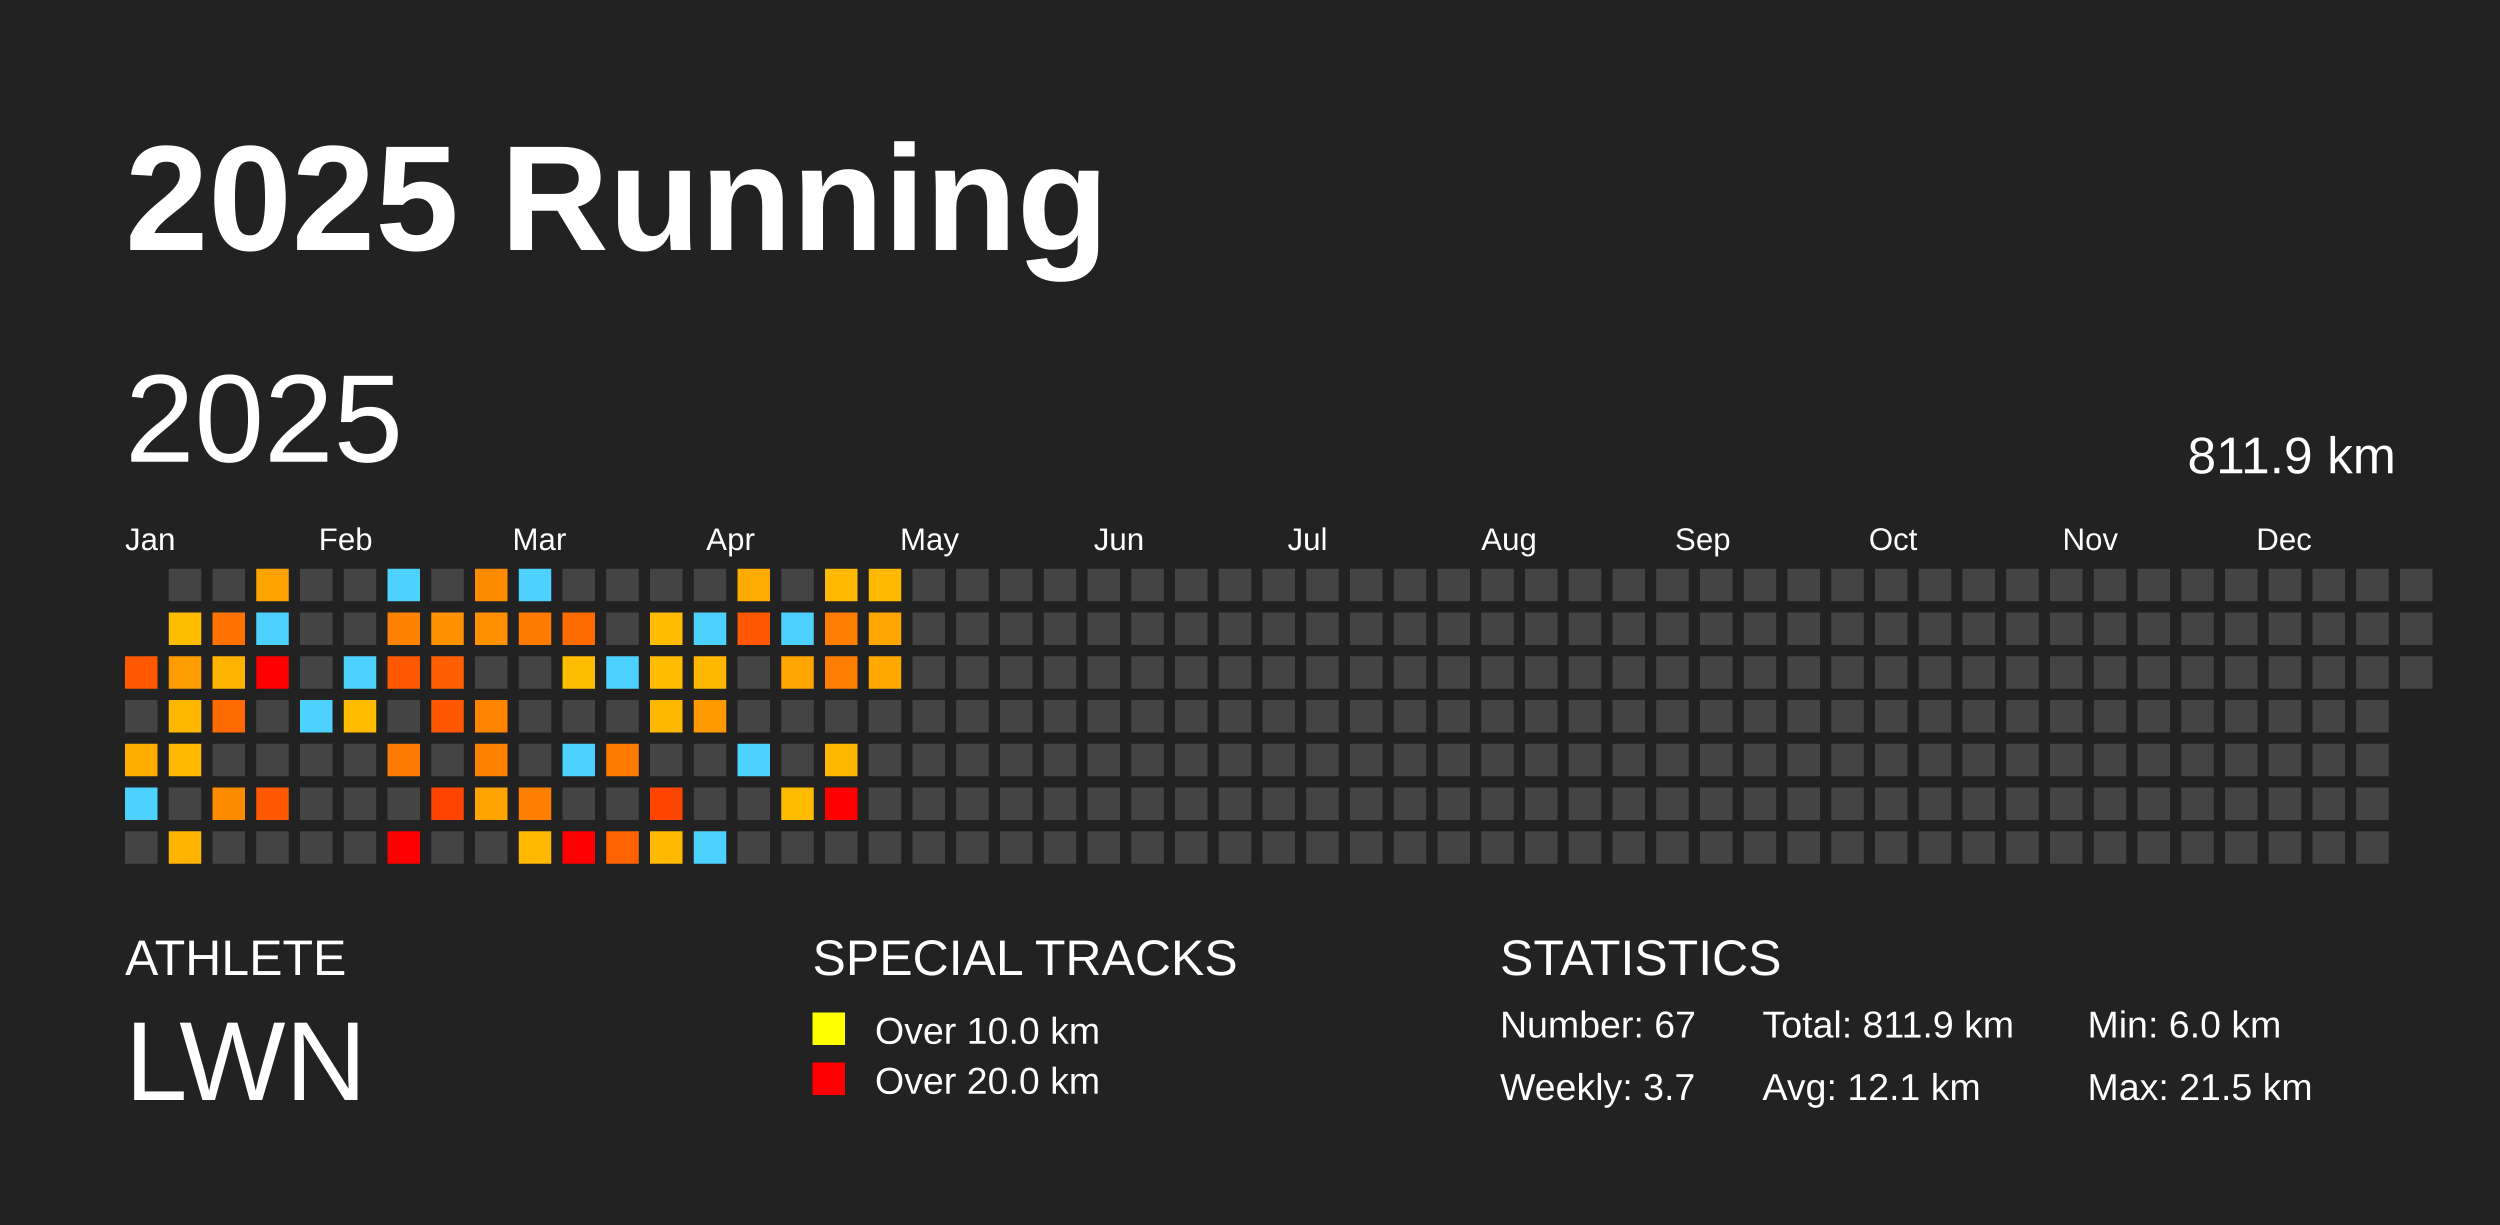
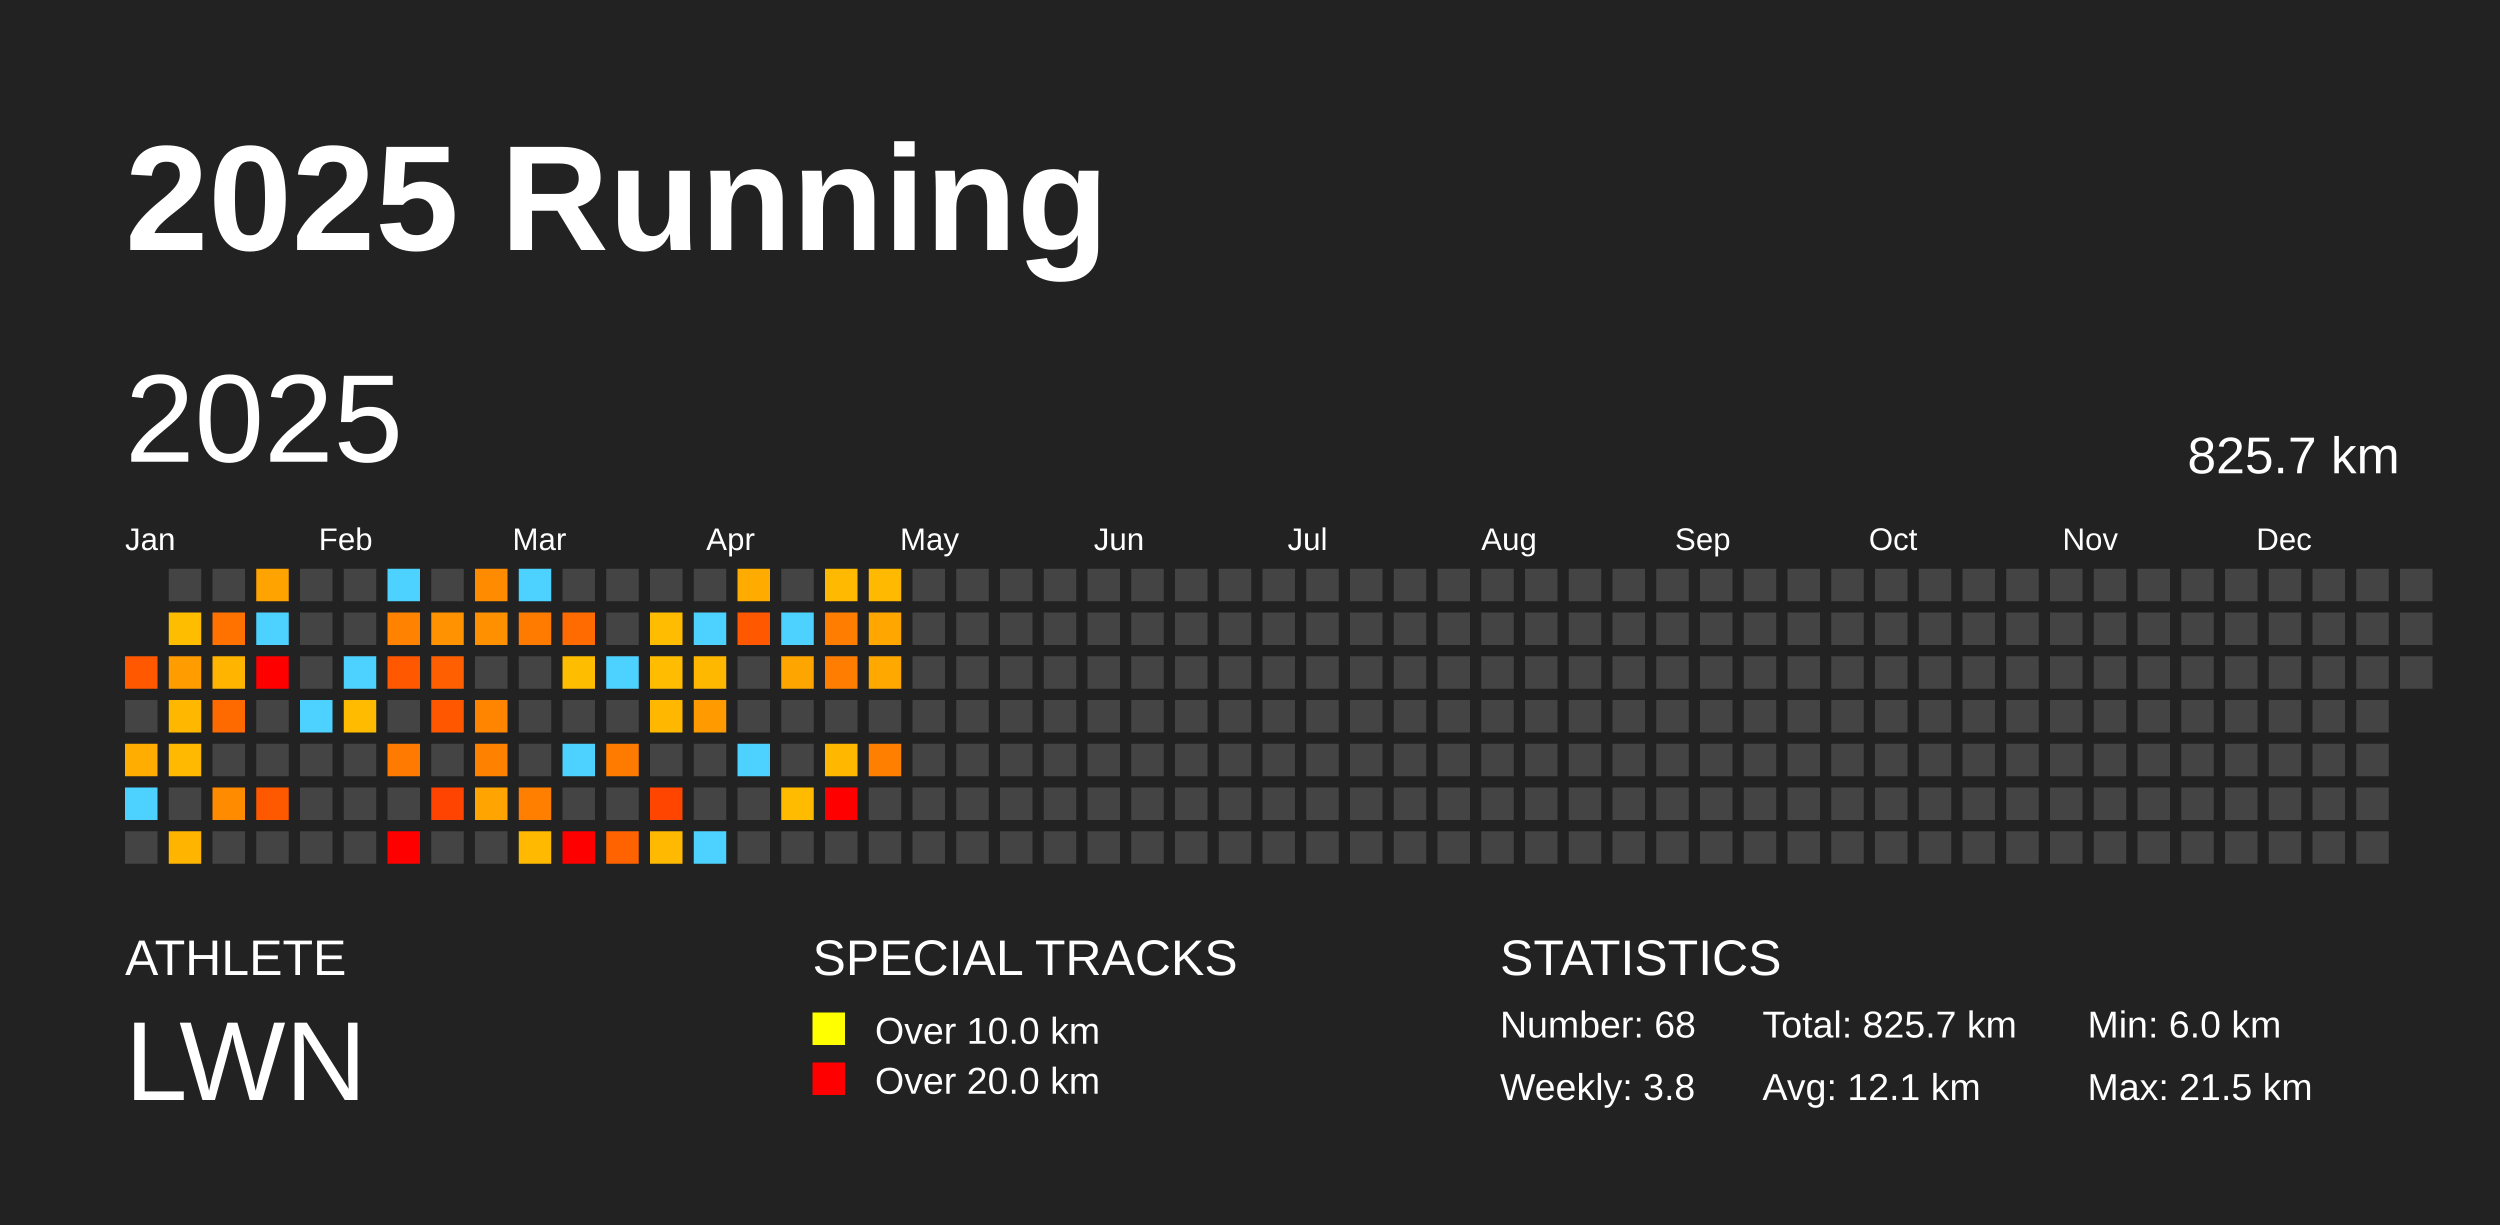
<svg xmlns="http://www.w3.org/2000/svg" baseProfile="full" height="98mm" version="1.1" viewBox="0,0,200,98" width="200mm">
  <defs />
  <rect fill="#222222" height="98" width="200" x="0" y="0" />
  <text fill="#FFFFFF" style="font-size:12px; font-family:Arial; font-weight:bold;" x="10" y="20">2025 Running</text>
  <text fill="#FFFFFF" style="font-size:4px; font-family:Arial" x="10" y="78">ATHLETE</text>
  <text fill="#FFFFFF" style="font-size:9px; font-family:Arial" x="10" y="88">LWN</text>
  <text fill="#FFFFFF" style="font-size:4px; font-family:Arial" x="65" y="78">SPECIAL TRACKS</text>
  <rect fill="yellow" height="2.6" width="2.6" x="65" y="81" />
  <text fill="#FFFFFF" style="font-size:3px; font-family:Arial" x="70" y="83.5">Over 10.0 km</text>
  <rect fill="red" height="2.6" width="2.6" x="65" y="85" />
  <text fill="#FFFFFF" style="font-size:3px; font-family:Arial" x="70" y="87.5">Over 20.0 km</text>
  <text fill="#FFFFFF" style="font-size:4px; font-family:Arial" x="120" y="78">STATISTICS</text>
-   <text fill="#FFFFFF" style="font-size:3px; font-family:Arial" x="120" y="83">Number: 67</text>
-   <text fill="#FFFFFF" style="font-size:3px; font-family:Arial" x="120" y="88">Weekly: 3.7</text>
-   <text fill="#FFFFFF" style="font-size:3px; font-family:Arial" x="141" y="83">Total: 811.9 km</text>
+   <text fill="#FFFFFF" style="font-size:3px; font-family:Arial" x="120" y="83">Number: 68</text>
+   <text fill="#FFFFFF" style="font-size:3px; font-family:Arial" x="120" y="88">Weekly: 3.8</text>
+   <text fill="#FFFFFF" style="font-size:3px; font-family:Arial" x="141" y="83">Total: 825.7 km</text>
  <text fill="#FFFFFF" style="font-size:3px; font-family:Arial" x="141" y="88">Avg: 12.1 km</text>
  <text fill="#FFFFFF" style="font-size:3px; font-family:Arial" x="167" y="83">Min: 6.0 km</text>
  <text fill="#FFFFFF" style="font-size:3px; font-family:Arial" x="167" y="88">Max: 21.5 km</text>
  <text dominant-baseline="hanging" fill="#FFFFFF" style="font-size:10.0px; font-family:Arial;" x="10" y="30">2025</text>
-   <text dominant-baseline="hanging" fill="#FFFFFF" style="font-size:4.125px; font-family:Arial;" x="175" y="35">811.9 km</text>
+   <text dominant-baseline="hanging" fill="#FFFFFF" style="font-size:4.125px; font-family:Arial;" x="175" y="35">825.7 km</text>
  <text fill="#FFFFFF" style="font-size:2.5px; font-family:Arial" x="10.0" y="44">Jan</text>
  <text fill="#FFFFFF" style="font-size:2.5px; font-family:Arial" x="25.5" y="44">Feb</text>
  <text fill="#FFFFFF" style="font-size:2.5px; font-family:Arial" x="41.0" y="44">Mar</text>
  <text fill="#FFFFFF" style="font-size:2.5px; font-family:Arial" x="56.5" y="44">Apr</text>
  <text fill="#FFFFFF" style="font-size:2.5px; font-family:Arial" x="72.0" y="44">May</text>
  <text fill="#FFFFFF" style="font-size:2.5px; font-family:Arial" x="87.5" y="44">Jun</text>
  <text fill="#FFFFFF" style="font-size:2.5px; font-family:Arial" x="103.0" y="44">Jul</text>
  <text fill="#FFFFFF" style="font-size:2.5px; font-family:Arial" x="118.5" y="44">Aug</text>
  <text fill="#FFFFFF" style="font-size:2.5px; font-family:Arial" x="134.0" y="44">Sep</text>
  <text fill="#FFFFFF" style="font-size:2.5px; font-family:Arial" x="149.5" y="44">Oct</text>
  <text fill="#FFFFFF" style="font-size:2.5px; font-family:Arial" x="165.0" y="44">Nov</text>
  <text fill="#FFFFFF" style="font-size:2.5px; font-family:Arial" x="180.5" y="44">Dec</text>
  <rect fill="#ff5800" height="2.6" width="2.6" x="10.0" y="52.5" />
  <rect fill="#444444" height="2.6" width="2.6" x="10.0" y="56.0" />
  <rect fill="#ffad00" height="2.6" width="2.6" x="10.0" y="59.5" />
  <rect fill="#4dd2ff" height="2.6" width="2.6" x="10.0" y="63.0" />
  <rect fill="#444444" height="2.6" width="2.6" x="10.0" y="66.5" />
  <rect fill="#444444" height="2.6" width="2.6" x="13.5" y="45.5" />
  <rect fill="#ffbd00" height="2.6" width="2.6" x="13.5" y="49.0" />
  <rect fill="#ff9c00" height="2.6" width="2.6" x="13.5" y="52.5" />
  <rect fill="#ffb700" height="2.6" width="2.6" x="13.5" y="56.0" />
  <rect fill="#ffb900" height="2.6" width="2.6" x="13.5" y="59.5" />
  <rect fill="#444444" height="2.6" width="2.6" x="13.5" y="63.0" />
  <rect fill="#ffb400" height="2.6" width="2.6" x="13.5" y="66.5" />
  <rect fill="#444444" height="2.6" width="2.6" x="17.0" y="45.5" />
  <rect fill="#ff7200" height="2.6" width="2.6" x="17.0" y="49.0" />
  <rect fill="#ffb500" height="2.6" width="2.6" x="17.0" y="52.5" />
  <rect fill="#ff6a00" height="2.6" width="2.6" x="17.0" y="56.0" />
  <rect fill="#444444" height="2.6" width="2.6" x="17.0" y="59.5" />
  <rect fill="#ff8b00" height="2.6" width="2.6" x="17.0" y="63.0" />
  <rect fill="#444444" height="2.6" width="2.6" x="17.0" y="66.5" />
  <rect fill="#ffa300" height="2.6" width="2.6" x="20.5" y="45.5" />
  <rect fill="#4dd2ff" height="2.6" width="2.6" x="20.5" y="49.0" />
  <rect fill="red" height="2.6" width="2.6" x="20.5" y="52.5" />
  <rect fill="#444444" height="2.6" width="2.6" x="20.5" y="56.0" />
  <rect fill="#444444" height="2.6" width="2.6" x="20.5" y="59.5" />
  <rect fill="#ff5900" height="2.6" width="2.6" x="20.5" y="63.0" />
  <rect fill="#444444" height="2.6" width="2.6" x="20.5" y="66.5" />
  <rect fill="#444444" height="2.6" width="2.6" x="24.0" y="45.5" />
  <rect fill="#444444" height="2.6" width="2.6" x="24.0" y="49.0" />
  <rect fill="#444444" height="2.6" width="2.6" x="24.0" y="52.5" />
  <rect fill="#4dd2ff" height="2.6" width="2.6" x="24.0" y="56.0" />
  <rect fill="#444444" height="2.6" width="2.6" x="24.0" y="59.5" />
  <rect fill="#444444" height="2.6" width="2.6" x="24.0" y="63.0" />
  <rect fill="#444444" height="2.6" width="2.6" x="24.0" y="66.5" />
  <rect fill="#444444" height="2.6" width="2.6" x="27.5" y="45.5" />
  <rect fill="#444444" height="2.6" width="2.6" x="27.5" y="49.0" />
  <rect fill="#4dd2ff" height="2.6" width="2.6" x="27.5" y="52.5" />
  <rect fill="#ffbb00" height="2.6" width="2.6" x="27.5" y="56.0" />
  <rect fill="#444444" height="2.6" width="2.6" x="27.5" y="59.5" />
  <rect fill="#444444" height="2.6" width="2.6" x="27.5" y="63.0" />
  <rect fill="#444444" height="2.6" width="2.6" x="27.5" y="66.5" />
  <rect fill="#4dd2ff" height="2.6" width="2.6" x="31.0" y="45.5" />
  <rect fill="#ff8200" height="2.6" width="2.6" x="31.0" y="49.0" />
  <rect fill="#ff5800" height="2.6" width="2.6" x="31.0" y="52.5" />
  <rect fill="#444444" height="2.6" width="2.6" x="31.0" y="56.0" />
  <rect fill="#ff7a00" height="2.6" width="2.6" x="31.0" y="59.5" />
  <rect fill="#444444" height="2.6" width="2.6" x="31.0" y="63.0" />
  <rect fill="red" height="2.6" width="2.6" x="31.0" y="66.5" />
  <rect fill="#444444" height="2.6" width="2.6" x="34.5" y="45.5" />
  <rect fill="#ff9200" height="2.6" width="2.6" x="34.5" y="49.0" />
  <rect fill="#ff5f00" height="2.6" width="2.6" x="34.5" y="52.5" />
  <rect fill="#ff5700" height="2.6" width="2.6" x="34.5" y="56.0" />
  <rect fill="#444444" height="2.6" width="2.6" x="34.5" y="59.5" />
  <rect fill="#ff4300" height="2.6" width="2.6" x="34.5" y="63.0" />
  <rect fill="#444444" height="2.6" width="2.6" x="34.5" y="66.5" />
  <rect fill="#ff8c00" height="2.6" width="2.6" x="38.0" y="45.5" />
  <rect fill="#ff9000" height="2.6" width="2.6" x="38.0" y="49.0" />
  <rect fill="#444444" height="2.6" width="2.6" x="38.0" y="52.5" />
  <rect fill="#ff8500" height="2.6" width="2.6" x="38.0" y="56.0" />
  <rect fill="#ff8100" height="2.6" width="2.6" x="38.0" y="59.5" />
  <rect fill="#ffa400" height="2.6" width="2.6" x="38.0" y="63.0" />
  <rect fill="#444444" height="2.6" width="2.6" x="38.0" y="66.5" />
  <rect fill="#4dd2ff" height="2.6" width="2.6" x="41.5" y="45.5" />
  <rect fill="#ff7b00" height="2.6" width="2.6" x="41.5" y="49.0" />
  <rect fill="#444444" height="2.6" width="2.6" x="41.5" y="52.5" />
  <rect fill="#444444" height="2.6" width="2.6" x="41.5" y="56.0" />
  <rect fill="#444444" height="2.6" width="2.6" x="41.5" y="59.5" />
  <rect fill="#ff8000" height="2.6" width="2.6" x="41.5" y="63.0" />
  <rect fill="#ffb900" height="2.6" width="2.6" x="41.5" y="66.5" />
  <rect fill="#444444" height="2.6" width="2.6" x="45.0" y="45.5" />
  <rect fill="#ff6b00" height="2.6" width="2.6" x="45.0" y="49.0" />
  <rect fill="#ffbd00" height="2.6" width="2.6" x="45.0" y="52.5" />
  <rect fill="#444444" height="2.6" width="2.6" x="45.0" y="56.0" />
  <rect fill="#4dd2ff" height="2.6" width="2.6" x="45.0" y="59.5" />
  <rect fill="#444444" height="2.6" width="2.6" x="45.0" y="63.0" />
  <rect fill="red" height="2.6" width="2.6" x="45.0" y="66.5" />
  <rect fill="#444444" height="2.6" width="2.6" x="48.5" y="45.5" />
  <rect fill="#444444" height="2.6" width="2.6" x="48.5" y="49.0" />
  <rect fill="#4dd2ff" height="2.6" width="2.6" x="48.5" y="52.5" />
  <rect fill="#444444" height="2.6" width="2.6" x="48.5" y="56.0" />
  <rect fill="#ff7b00" height="2.6" width="2.6" x="48.5" y="59.5" />
  <rect fill="#444444" height="2.6" width="2.6" x="48.5" y="63.0" />
  <rect fill="#ff6300" height="2.6" width="2.6" x="48.5" y="66.5" />
  <rect fill="#444444" height="2.6" width="2.6" x="52.0" y="45.5" />
  <rect fill="#ffbc00" height="2.6" width="2.6" x="52.0" y="49.0" />
  <rect fill="#ffbc00" height="2.6" width="2.6" x="52.0" y="52.5" />
  <rect fill="#ffb700" height="2.6" width="2.6" x="52.0" y="56.0" />
  <rect fill="#444444" height="2.6" width="2.6" x="52.0" y="59.5" />
  <rect fill="#ff4500" height="2.6" width="2.6" x="52.0" y="63.0" />
  <rect fill="#ffb900" height="2.6" width="2.6" x="52.0" y="66.5" />
  <rect fill="#444444" height="2.6" width="2.6" x="55.5" y="45.5" />
  <rect fill="#4dd2ff" height="2.6" width="2.6" x="55.5" y="49.0" />
  <rect fill="#ffb800" height="2.6" width="2.6" x="55.5" y="52.5" />
  <rect fill="#ff9b00" height="2.6" width="2.6" x="55.5" y="56.0" />
  <rect fill="#444444" height="2.6" width="2.6" x="55.5" y="59.5" />
  <rect fill="#444444" height="2.6" width="2.6" x="55.5" y="63.0" />
  <rect fill="#4dd2ff" height="2.6" width="2.6" x="55.5" y="66.5" />
  <rect fill="#ffab00" height="2.6" width="2.6" x="59.0" y="45.5" />
  <rect fill="#ff5800" height="2.6" width="2.6" x="59.0" y="49.0" />
  <rect fill="#444444" height="2.6" width="2.6" x="59.0" y="52.5" />
  <rect fill="#444444" height="2.6" width="2.6" x="59.0" y="56.0" />
  <rect fill="#4dd2ff" height="2.6" width="2.6" x="59.0" y="59.5" />
  <rect fill="#444444" height="2.6" width="2.6" x="59.0" y="63.0" />
  <rect fill="#444444" height="2.6" width="2.6" x="59.0" y="66.5" />
  <rect fill="#444444" height="2.6" width="2.6" x="62.5" y="45.5" />
  <rect fill="#4dd2ff" height="2.6" width="2.6" x="62.5" y="49.0" />
  <rect fill="#ffa500" height="2.6" width="2.6" x="62.5" y="52.5" />
  <rect fill="#444444" height="2.6" width="2.6" x="62.5" y="56.0" />
  <rect fill="#444444" height="2.6" width="2.6" x="62.5" y="59.5" />
  <rect fill="#ffbb00" height="2.6" width="2.6" x="62.5" y="63.0" />
  <rect fill="#444444" height="2.6" width="2.6" x="62.5" y="66.5" />
  <rect fill="#ffb900" height="2.6" width="2.6" x="66.0" y="45.5" />
  <rect fill="#ff7d00" height="2.6" width="2.6" x="66.0" y="49.0" />
  <rect fill="#ff7d00" height="2.6" width="2.6" x="66.0" y="52.5" />
  <rect fill="#444444" height="2.6" width="2.6" x="66.0" y="56.0" />
  <rect fill="#ffb700" height="2.6" width="2.6" x="66.0" y="59.5" />
  <rect fill="red" height="2.6" width="2.6" x="66.0" y="63.0" />
  <rect fill="#444444" height="2.6" width="2.6" x="66.0" y="66.5" />
  <rect fill="#ffb900" height="2.6" width="2.6" x="69.5" y="45.5" />
  <rect fill="#ffa600" height="2.6" width="2.6" x="69.5" y="49.0" />
  <rect fill="#ffa900" height="2.6" width="2.6" x="69.5" y="52.5" />
  <rect fill="#444444" height="2.6" width="2.6" x="69.5" y="56.0" />
-   <rect fill="#444444" height="2.6" width="2.6" x="69.5" y="59.5" />
+   <rect fill="#ff7f00" height="2.6" width="2.6" x="69.5" y="59.5" />
  <rect fill="#444444" height="2.6" width="2.6" x="69.5" y="63.0" />
  <rect fill="#444444" height="2.6" width="2.6" x="69.5" y="66.5" />
  <rect fill="#444444" height="2.6" width="2.6" x="73.0" y="45.5" />
  <rect fill="#444444" height="2.6" width="2.6" x="73.0" y="49.0" />
  <rect fill="#444444" height="2.6" width="2.6" x="73.0" y="52.5" />
  <rect fill="#444444" height="2.6" width="2.6" x="73.0" y="56.0" />
  <rect fill="#444444" height="2.6" width="2.6" x="73.0" y="59.5" />
  <rect fill="#444444" height="2.6" width="2.6" x="73.0" y="63.0" />
  <rect fill="#444444" height="2.6" width="2.6" x="73.0" y="66.5" />
  <rect fill="#444444" height="2.6" width="2.6" x="76.5" y="45.5" />
  <rect fill="#444444" height="2.6" width="2.6" x="76.5" y="49.0" />
  <rect fill="#444444" height="2.6" width="2.6" x="76.5" y="52.5" />
  <rect fill="#444444" height="2.6" width="2.6" x="76.5" y="56.0" />
  <rect fill="#444444" height="2.6" width="2.6" x="76.5" y="59.5" />
  <rect fill="#444444" height="2.6" width="2.6" x="76.5" y="63.0" />
  <rect fill="#444444" height="2.6" width="2.6" x="76.5" y="66.5" />
  <rect fill="#444444" height="2.6" width="2.6" x="80.0" y="45.5" />
  <rect fill="#444444" height="2.6" width="2.6" x="80.0" y="49.0" />
  <rect fill="#444444" height="2.6" width="2.6" x="80.0" y="52.5" />
  <rect fill="#444444" height="2.6" width="2.6" x="80.0" y="56.0" />
  <rect fill="#444444" height="2.6" width="2.6" x="80.0" y="59.5" />
  <rect fill="#444444" height="2.6" width="2.6" x="80.0" y="63.0" />
  <rect fill="#444444" height="2.6" width="2.6" x="80.0" y="66.5" />
  <rect fill="#444444" height="2.6" width="2.6" x="83.5" y="45.5" />
  <rect fill="#444444" height="2.6" width="2.6" x="83.5" y="49.0" />
  <rect fill="#444444" height="2.6" width="2.6" x="83.5" y="52.5" />
  <rect fill="#444444" height="2.6" width="2.6" x="83.5" y="56.0" />
  <rect fill="#444444" height="2.6" width="2.6" x="83.5" y="59.5" />
  <rect fill="#444444" height="2.6" width="2.6" x="83.5" y="63.0" />
  <rect fill="#444444" height="2.6" width="2.6" x="83.5" y="66.5" />
  <rect fill="#444444" height="2.6" width="2.6" x="87.0" y="45.5" />
  <rect fill="#444444" height="2.6" width="2.6" x="87.0" y="49.0" />
  <rect fill="#444444" height="2.6" width="2.6" x="87.0" y="52.5" />
  <rect fill="#444444" height="2.6" width="2.6" x="87.0" y="56.0" />
  <rect fill="#444444" height="2.6" width="2.6" x="87.0" y="59.5" />
  <rect fill="#444444" height="2.6" width="2.6" x="87.0" y="63.0" />
  <rect fill="#444444" height="2.6" width="2.6" x="87.0" y="66.5" />
  <rect fill="#444444" height="2.6" width="2.6" x="90.5" y="45.5" />
  <rect fill="#444444" height="2.6" width="2.6" x="90.5" y="49.0" />
  <rect fill="#444444" height="2.6" width="2.6" x="90.5" y="52.5" />
  <rect fill="#444444" height="2.6" width="2.6" x="90.5" y="56.0" />
  <rect fill="#444444" height="2.6" width="2.6" x="90.5" y="59.5" />
  <rect fill="#444444" height="2.6" width="2.6" x="90.5" y="63.0" />
  <rect fill="#444444" height="2.6" width="2.6" x="90.5" y="66.5" />
  <rect fill="#444444" height="2.6" width="2.6" x="94.0" y="45.5" />
  <rect fill="#444444" height="2.6" width="2.6" x="94.0" y="49.0" />
  <rect fill="#444444" height="2.6" width="2.6" x="94.0" y="52.5" />
  <rect fill="#444444" height="2.6" width="2.6" x="94.0" y="56.0" />
  <rect fill="#444444" height="2.6" width="2.6" x="94.0" y="59.5" />
  <rect fill="#444444" height="2.6" width="2.6" x="94.0" y="63.0" />
  <rect fill="#444444" height="2.6" width="2.6" x="94.0" y="66.5" />
  <rect fill="#444444" height="2.6" width="2.6" x="97.5" y="45.5" />
  <rect fill="#444444" height="2.6" width="2.6" x="97.5" y="49.0" />
  <rect fill="#444444" height="2.6" width="2.6" x="97.5" y="52.5" />
  <rect fill="#444444" height="2.6" width="2.6" x="97.5" y="56.0" />
  <rect fill="#444444" height="2.6" width="2.6" x="97.5" y="59.5" />
  <rect fill="#444444" height="2.6" width="2.6" x="97.5" y="63.0" />
  <rect fill="#444444" height="2.6" width="2.6" x="97.5" y="66.5" />
  <rect fill="#444444" height="2.6" width="2.6" x="101.0" y="45.5" />
  <rect fill="#444444" height="2.6" width="2.6" x="101.0" y="49.0" />
  <rect fill="#444444" height="2.6" width="2.6" x="101.0" y="52.5" />
  <rect fill="#444444" height="2.6" width="2.6" x="101.0" y="56.0" />
  <rect fill="#444444" height="2.6" width="2.6" x="101.0" y="59.5" />
  <rect fill="#444444" height="2.6" width="2.6" x="101.0" y="63.0" />
  <rect fill="#444444" height="2.6" width="2.6" x="101.0" y="66.5" />
  <rect fill="#444444" height="2.6" width="2.6" x="104.5" y="45.5" />
  <rect fill="#444444" height="2.6" width="2.6" x="104.5" y="49.0" />
  <rect fill="#444444" height="2.6" width="2.6" x="104.5" y="52.5" />
  <rect fill="#444444" height="2.6" width="2.6" x="104.5" y="56.0" />
  <rect fill="#444444" height="2.6" width="2.6" x="104.5" y="59.5" />
  <rect fill="#444444" height="2.6" width="2.6" x="104.5" y="63.0" />
  <rect fill="#444444" height="2.6" width="2.6" x="104.5" y="66.5" />
  <rect fill="#444444" height="2.6" width="2.6" x="108.0" y="45.5" />
  <rect fill="#444444" height="2.6" width="2.6" x="108.0" y="49.0" />
  <rect fill="#444444" height="2.6" width="2.6" x="108.0" y="52.5" />
  <rect fill="#444444" height="2.6" width="2.6" x="108.0" y="56.0" />
  <rect fill="#444444" height="2.6" width="2.6" x="108.0" y="59.5" />
  <rect fill="#444444" height="2.6" width="2.6" x="108.0" y="63.0" />
  <rect fill="#444444" height="2.6" width="2.6" x="108.0" y="66.5" />
  <rect fill="#444444" height="2.6" width="2.6" x="111.5" y="45.5" />
  <rect fill="#444444" height="2.6" width="2.6" x="111.5" y="49.0" />
  <rect fill="#444444" height="2.6" width="2.6" x="111.5" y="52.5" />
  <rect fill="#444444" height="2.6" width="2.6" x="111.5" y="56.0" />
  <rect fill="#444444" height="2.6" width="2.6" x="111.5" y="59.5" />
  <rect fill="#444444" height="2.6" width="2.6" x="111.5" y="63.0" />
  <rect fill="#444444" height="2.6" width="2.6" x="111.5" y="66.5" />
  <rect fill="#444444" height="2.6" width="2.6" x="115.0" y="45.5" />
  <rect fill="#444444" height="2.6" width="2.6" x="115.0" y="49.0" />
  <rect fill="#444444" height="2.6" width="2.6" x="115.0" y="52.5" />
  <rect fill="#444444" height="2.6" width="2.6" x="115.0" y="56.0" />
  <rect fill="#444444" height="2.6" width="2.6" x="115.0" y="59.5" />
  <rect fill="#444444" height="2.6" width="2.6" x="115.0" y="63.0" />
  <rect fill="#444444" height="2.6" width="2.6" x="115.0" y="66.5" />
  <rect fill="#444444" height="2.6" width="2.6" x="118.5" y="45.5" />
  <rect fill="#444444" height="2.6" width="2.6" x="118.5" y="49.0" />
  <rect fill="#444444" height="2.6" width="2.6" x="118.5" y="52.5" />
  <rect fill="#444444" height="2.6" width="2.6" x="118.5" y="56.0" />
  <rect fill="#444444" height="2.6" width="2.6" x="118.5" y="59.5" />
  <rect fill="#444444" height="2.6" width="2.6" x="118.5" y="63.0" />
  <rect fill="#444444" height="2.6" width="2.6" x="118.5" y="66.5" />
  <rect fill="#444444" height="2.6" width="2.6" x="122.0" y="45.5" />
  <rect fill="#444444" height="2.6" width="2.6" x="122.0" y="49.0" />
  <rect fill="#444444" height="2.6" width="2.6" x="122.0" y="52.5" />
  <rect fill="#444444" height="2.6" width="2.6" x="122.0" y="56.0" />
  <rect fill="#444444" height="2.6" width="2.6" x="122.0" y="59.5" />
  <rect fill="#444444" height="2.6" width="2.6" x="122.0" y="63.0" />
  <rect fill="#444444" height="2.6" width="2.6" x="122.0" y="66.5" />
  <rect fill="#444444" height="2.6" width="2.6" x="125.5" y="45.5" />
  <rect fill="#444444" height="2.6" width="2.6" x="125.5" y="49.0" />
  <rect fill="#444444" height="2.6" width="2.6" x="125.5" y="52.5" />
  <rect fill="#444444" height="2.6" width="2.6" x="125.5" y="56.0" />
  <rect fill="#444444" height="2.6" width="2.6" x="125.5" y="59.5" />
  <rect fill="#444444" height="2.6" width="2.6" x="125.5" y="63.0" />
  <rect fill="#444444" height="2.6" width="2.6" x="125.5" y="66.5" />
  <rect fill="#444444" height="2.6" width="2.6" x="129.0" y="45.5" />
  <rect fill="#444444" height="2.6" width="2.6" x="129.0" y="49.0" />
  <rect fill="#444444" height="2.6" width="2.6" x="129.0" y="52.5" />
  <rect fill="#444444" height="2.6" width="2.6" x="129.0" y="56.0" />
  <rect fill="#444444" height="2.6" width="2.6" x="129.0" y="59.5" />
  <rect fill="#444444" height="2.6" width="2.6" x="129.0" y="63.0" />
  <rect fill="#444444" height="2.6" width="2.6" x="129.0" y="66.5" />
  <rect fill="#444444" height="2.6" width="2.6" x="132.5" y="45.5" />
  <rect fill="#444444" height="2.6" width="2.6" x="132.5" y="49.0" />
  <rect fill="#444444" height="2.6" width="2.6" x="132.5" y="52.5" />
  <rect fill="#444444" height="2.6" width="2.6" x="132.5" y="56.0" />
  <rect fill="#444444" height="2.6" width="2.6" x="132.5" y="59.5" />
  <rect fill="#444444" height="2.6" width="2.6" x="132.5" y="63.0" />
  <rect fill="#444444" height="2.6" width="2.6" x="132.5" y="66.5" />
  <rect fill="#444444" height="2.6" width="2.6" x="136.0" y="45.5" />
  <rect fill="#444444" height="2.6" width="2.6" x="136.0" y="49.0" />
  <rect fill="#444444" height="2.6" width="2.6" x="136.0" y="52.5" />
  <rect fill="#444444" height="2.6" width="2.6" x="136.0" y="56.0" />
  <rect fill="#444444" height="2.6" width="2.6" x="136.0" y="59.5" />
  <rect fill="#444444" height="2.6" width="2.6" x="136.0" y="63.0" />
  <rect fill="#444444" height="2.6" width="2.6" x="136.0" y="66.5" />
  <rect fill="#444444" height="2.6" width="2.6" x="139.5" y="45.5" />
  <rect fill="#444444" height="2.6" width="2.6" x="139.5" y="49.0" />
  <rect fill="#444444" height="2.6" width="2.6" x="139.5" y="52.5" />
  <rect fill="#444444" height="2.6" width="2.6" x="139.5" y="56.0" />
  <rect fill="#444444" height="2.6" width="2.6" x="139.5" y="59.5" />
  <rect fill="#444444" height="2.6" width="2.6" x="139.5" y="63.0" />
  <rect fill="#444444" height="2.6" width="2.6" x="139.5" y="66.5" />
  <rect fill="#444444" height="2.6" width="2.6" x="143.0" y="45.5" />
  <rect fill="#444444" height="2.6" width="2.6" x="143.0" y="49.0" />
  <rect fill="#444444" height="2.6" width="2.6" x="143.0" y="52.5" />
  <rect fill="#444444" height="2.6" width="2.6" x="143.0" y="56.0" />
  <rect fill="#444444" height="2.6" width="2.6" x="143.0" y="59.5" />
  <rect fill="#444444" height="2.6" width="2.6" x="143.0" y="63.0" />
  <rect fill="#444444" height="2.6" width="2.6" x="143.0" y="66.5" />
  <rect fill="#444444" height="2.6" width="2.6" x="146.5" y="45.5" />
  <rect fill="#444444" height="2.6" width="2.6" x="146.5" y="49.0" />
  <rect fill="#444444" height="2.6" width="2.6" x="146.5" y="52.5" />
  <rect fill="#444444" height="2.6" width="2.6" x="146.5" y="56.0" />
  <rect fill="#444444" height="2.6" width="2.6" x="146.5" y="59.5" />
  <rect fill="#444444" height="2.6" width="2.6" x="146.5" y="63.0" />
  <rect fill="#444444" height="2.6" width="2.6" x="146.5" y="66.5" />
  <rect fill="#444444" height="2.6" width="2.6" x="150.0" y="45.5" />
  <rect fill="#444444" height="2.6" width="2.6" x="150.0" y="49.0" />
  <rect fill="#444444" height="2.6" width="2.6" x="150.0" y="52.5" />
  <rect fill="#444444" height="2.6" width="2.6" x="150.0" y="56.0" />
  <rect fill="#444444" height="2.6" width="2.6" x="150.0" y="59.5" />
  <rect fill="#444444" height="2.6" width="2.6" x="150.0" y="63.0" />
  <rect fill="#444444" height="2.6" width="2.6" x="150.0" y="66.5" />
  <rect fill="#444444" height="2.6" width="2.6" x="153.5" y="45.5" />
  <rect fill="#444444" height="2.6" width="2.6" x="153.5" y="49.0" />
  <rect fill="#444444" height="2.6" width="2.6" x="153.5" y="52.5" />
  <rect fill="#444444" height="2.6" width="2.6" x="153.5" y="56.0" />
  <rect fill="#444444" height="2.6" width="2.6" x="153.5" y="59.5" />
  <rect fill="#444444" height="2.6" width="2.6" x="153.5" y="63.0" />
  <rect fill="#444444" height="2.6" width="2.6" x="153.5" y="66.5" />
  <rect fill="#444444" height="2.6" width="2.6" x="157.0" y="45.5" />
  <rect fill="#444444" height="2.6" width="2.6" x="157.0" y="49.0" />
  <rect fill="#444444" height="2.6" width="2.6" x="157.0" y="52.5" />
  <rect fill="#444444" height="2.6" width="2.6" x="157.0" y="56.0" />
  <rect fill="#444444" height="2.6" width="2.6" x="157.0" y="59.5" />
  <rect fill="#444444" height="2.6" width="2.6" x="157.0" y="63.0" />
  <rect fill="#444444" height="2.6" width="2.6" x="157.0" y="66.5" />
  <rect fill="#444444" height="2.6" width="2.6" x="160.5" y="45.5" />
  <rect fill="#444444" height="2.6" width="2.6" x="160.5" y="49.0" />
  <rect fill="#444444" height="2.6" width="2.6" x="160.5" y="52.5" />
  <rect fill="#444444" height="2.6" width="2.6" x="160.5" y="56.0" />
  <rect fill="#444444" height="2.6" width="2.6" x="160.5" y="59.5" />
  <rect fill="#444444" height="2.6" width="2.6" x="160.5" y="63.0" />
  <rect fill="#444444" height="2.6" width="2.6" x="160.5" y="66.5" />
  <rect fill="#444444" height="2.6" width="2.6" x="164.0" y="45.5" />
  <rect fill="#444444" height="2.6" width="2.6" x="164.0" y="49.0" />
  <rect fill="#444444" height="2.6" width="2.6" x="164.0" y="52.5" />
  <rect fill="#444444" height="2.6" width="2.6" x="164.0" y="56.0" />
  <rect fill="#444444" height="2.6" width="2.6" x="164.0" y="59.5" />
  <rect fill="#444444" height="2.6" width="2.6" x="164.0" y="63.0" />
  <rect fill="#444444" height="2.6" width="2.6" x="164.0" y="66.5" />
  <rect fill="#444444" height="2.6" width="2.6" x="167.5" y="45.5" />
  <rect fill="#444444" height="2.6" width="2.6" x="167.5" y="49.0" />
  <rect fill="#444444" height="2.6" width="2.6" x="167.5" y="52.5" />
  <rect fill="#444444" height="2.6" width="2.6" x="167.5" y="56.0" />
  <rect fill="#444444" height="2.6" width="2.6" x="167.5" y="59.5" />
  <rect fill="#444444" height="2.6" width="2.6" x="167.5" y="63.0" />
  <rect fill="#444444" height="2.6" width="2.6" x="167.5" y="66.5" />
  <rect fill="#444444" height="2.6" width="2.6" x="171.0" y="45.5" />
  <rect fill="#444444" height="2.6" width="2.6" x="171.0" y="49.0" />
  <rect fill="#444444" height="2.6" width="2.6" x="171.0" y="52.5" />
  <rect fill="#444444" height="2.6" width="2.6" x="171.0" y="56.0" />
  <rect fill="#444444" height="2.6" width="2.6" x="171.0" y="59.5" />
  <rect fill="#444444" height="2.6" width="2.6" x="171.0" y="63.0" />
  <rect fill="#444444" height="2.6" width="2.6" x="171.0" y="66.5" />
  <rect fill="#444444" height="2.6" width="2.6" x="174.5" y="45.5" />
  <rect fill="#444444" height="2.6" width="2.6" x="174.5" y="49.0" />
  <rect fill="#444444" height="2.6" width="2.6" x="174.5" y="52.5" />
  <rect fill="#444444" height="2.6" width="2.6" x="174.5" y="56.0" />
  <rect fill="#444444" height="2.6" width="2.6" x="174.5" y="59.5" />
  <rect fill="#444444" height="2.6" width="2.6" x="174.5" y="63.0" />
  <rect fill="#444444" height="2.6" width="2.6" x="174.5" y="66.5" />
  <rect fill="#444444" height="2.6" width="2.6" x="178.0" y="45.5" />
  <rect fill="#444444" height="2.6" width="2.6" x="178.0" y="49.0" />
  <rect fill="#444444" height="2.6" width="2.6" x="178.0" y="52.5" />
  <rect fill="#444444" height="2.6" width="2.6" x="178.0" y="56.0" />
  <rect fill="#444444" height="2.6" width="2.6" x="178.0" y="59.5" />
  <rect fill="#444444" height="2.6" width="2.6" x="178.0" y="63.0" />
  <rect fill="#444444" height="2.6" width="2.6" x="178.0" y="66.5" />
  <rect fill="#444444" height="2.6" width="2.6" x="181.5" y="45.5" />
  <rect fill="#444444" height="2.6" width="2.6" x="181.5" y="49.0" />
  <rect fill="#444444" height="2.6" width="2.6" x="181.5" y="52.5" />
  <rect fill="#444444" height="2.6" width="2.6" x="181.5" y="56.0" />
  <rect fill="#444444" height="2.6" width="2.6" x="181.5" y="59.5" />
  <rect fill="#444444" height="2.6" width="2.6" x="181.5" y="63.0" />
  <rect fill="#444444" height="2.6" width="2.6" x="181.5" y="66.5" />
  <rect fill="#444444" height="2.6" width="2.6" x="185.0" y="45.5" />
  <rect fill="#444444" height="2.6" width="2.6" x="185.0" y="49.0" />
  <rect fill="#444444" height="2.6" width="2.6" x="185.0" y="52.5" />
  <rect fill="#444444" height="2.6" width="2.6" x="185.0" y="56.0" />
  <rect fill="#444444" height="2.6" width="2.6" x="185.0" y="59.5" />
  <rect fill="#444444" height="2.6" width="2.6" x="185.0" y="63.0" />
  <rect fill="#444444" height="2.6" width="2.6" x="185.0" y="66.5" />
  <rect fill="#444444" height="2.6" width="2.6" x="188.5" y="45.5" />
  <rect fill="#444444" height="2.6" width="2.6" x="188.5" y="49.0" />
  <rect fill="#444444" height="2.6" width="2.6" x="188.5" y="52.5" />
  <rect fill="#444444" height="2.6" width="2.6" x="188.5" y="56.0" />
  <rect fill="#444444" height="2.6" width="2.6" x="188.5" y="59.5" />
  <rect fill="#444444" height="2.6" width="2.6" x="188.5" y="63.0" />
  <rect fill="#444444" height="2.6" width="2.6" x="188.5" y="66.5" />
  <rect fill="#444444" height="2.6" width="2.6" x="192.0" y="45.5" />
  <rect fill="#444444" height="2.6" width="2.6" x="192.0" y="49.0" />
  <rect fill="#444444" height="2.6" width="2.6" x="192.0" y="52.5" />
</svg>
